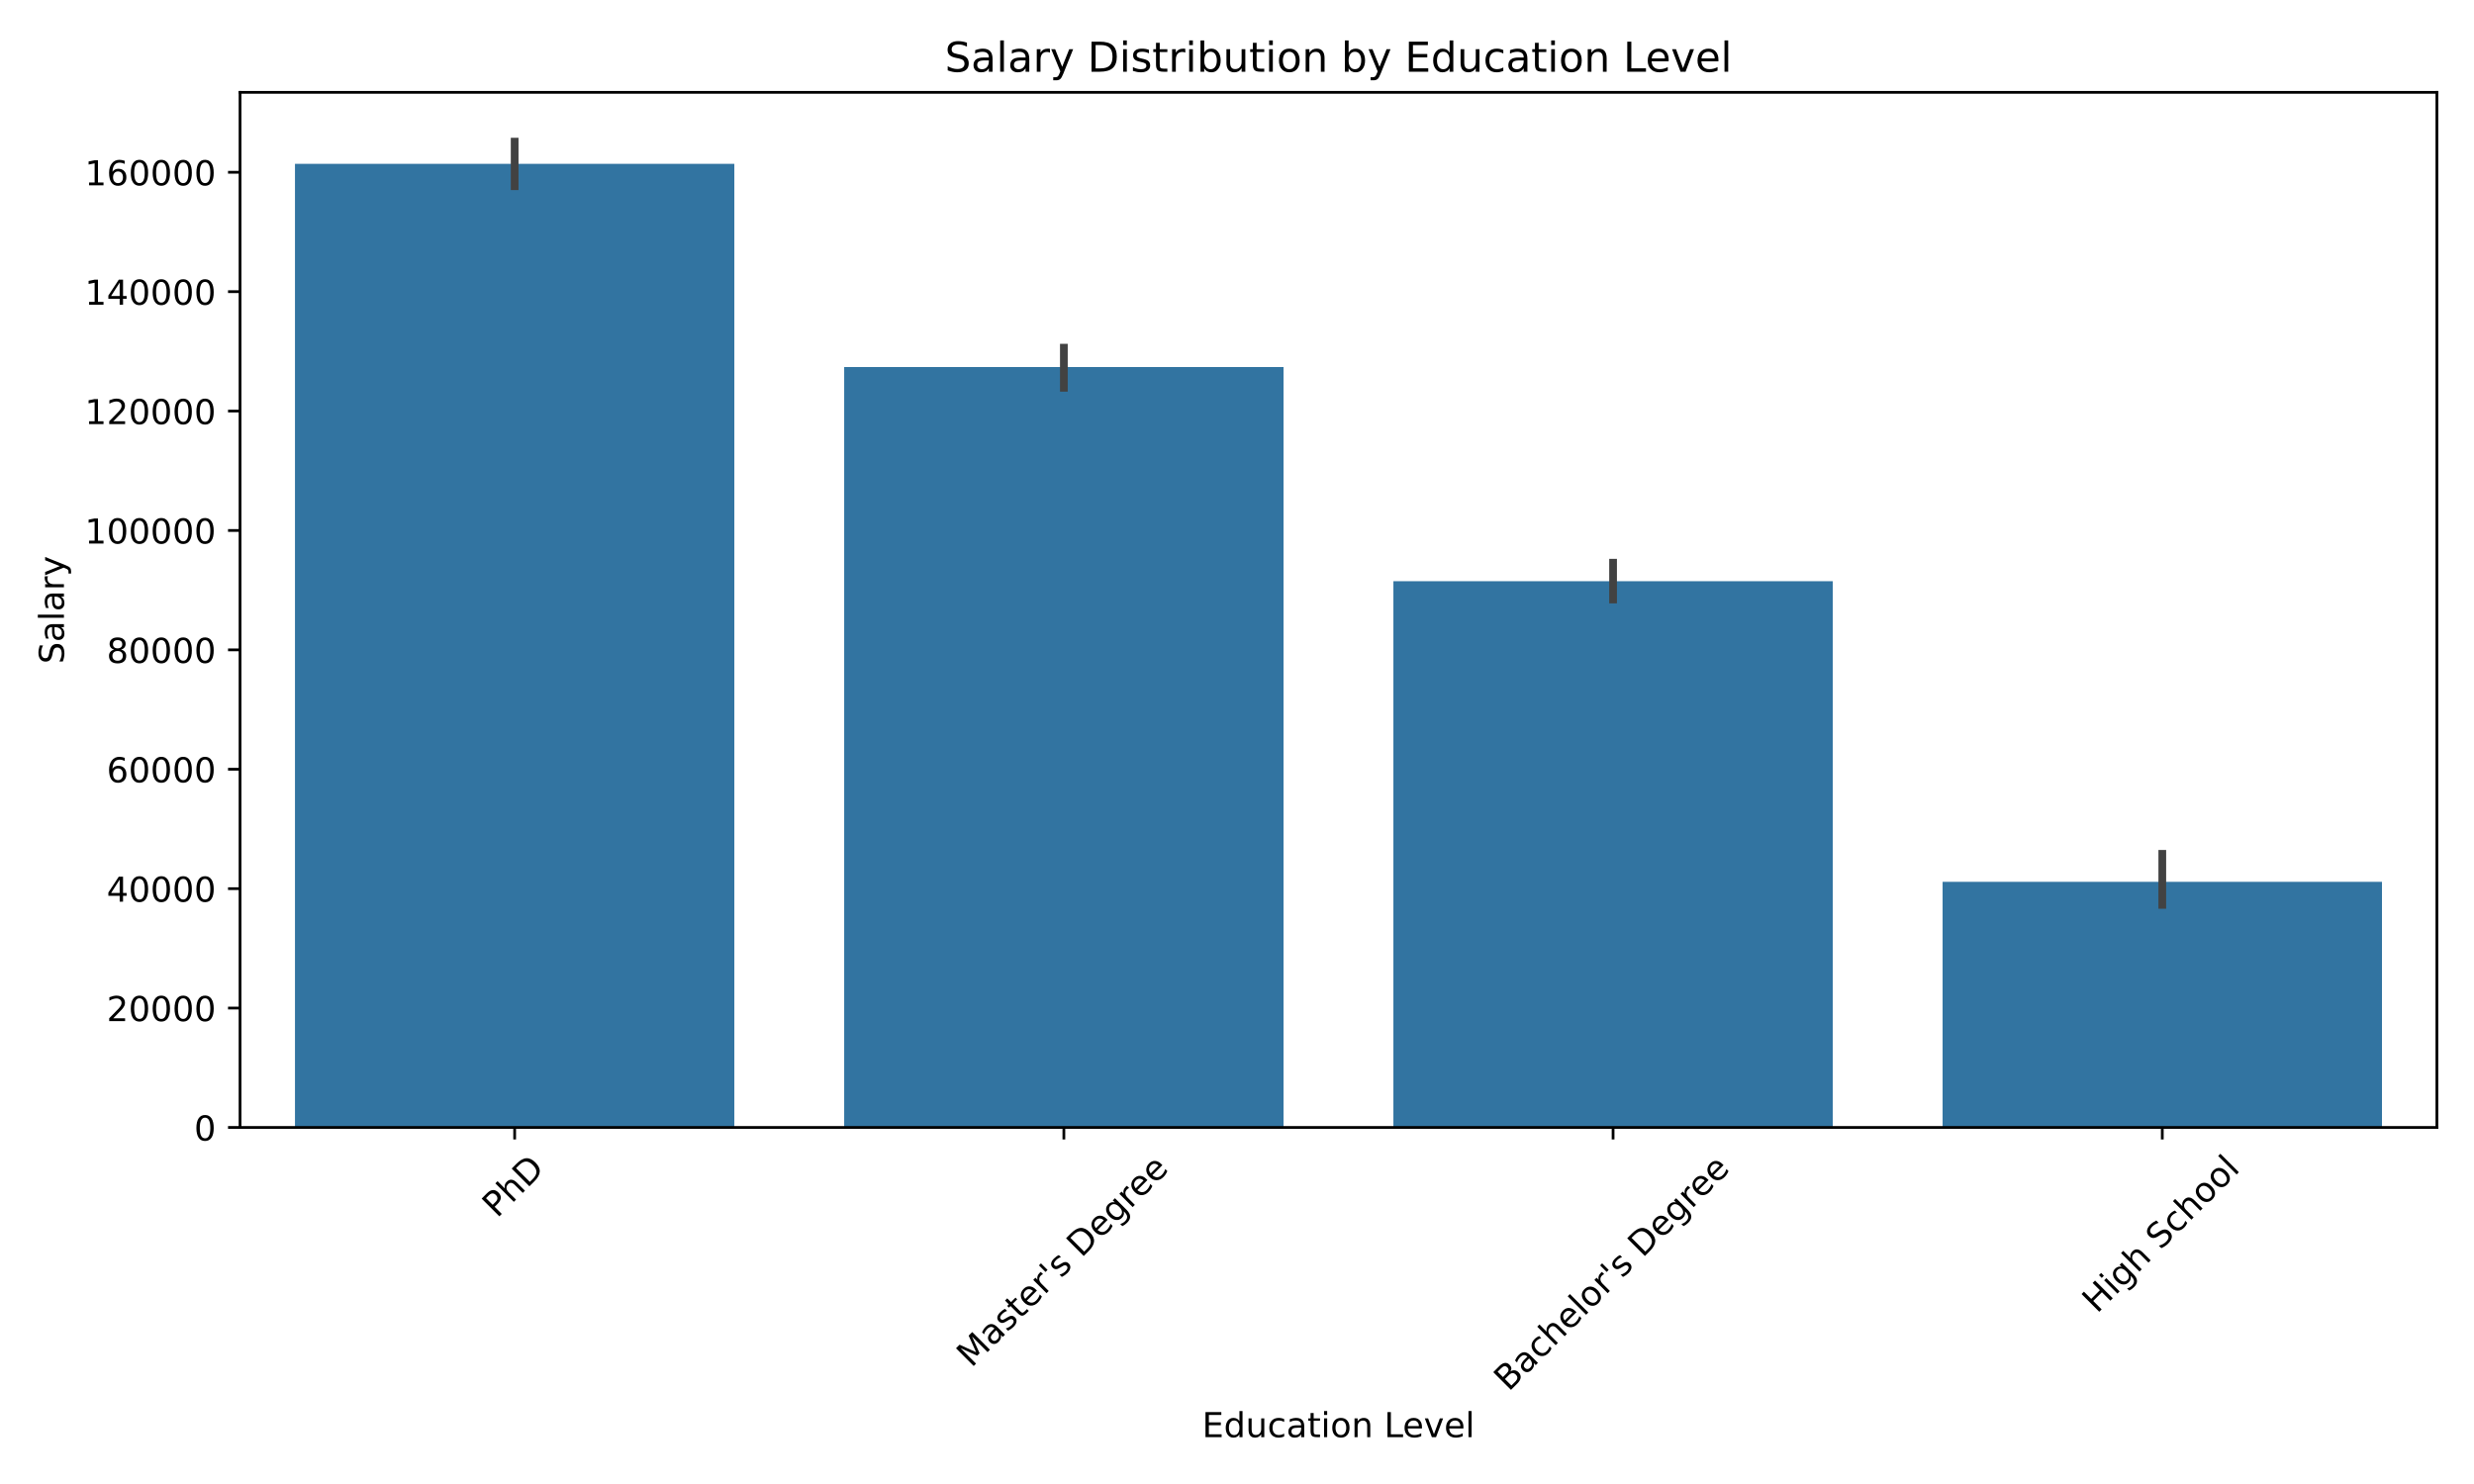
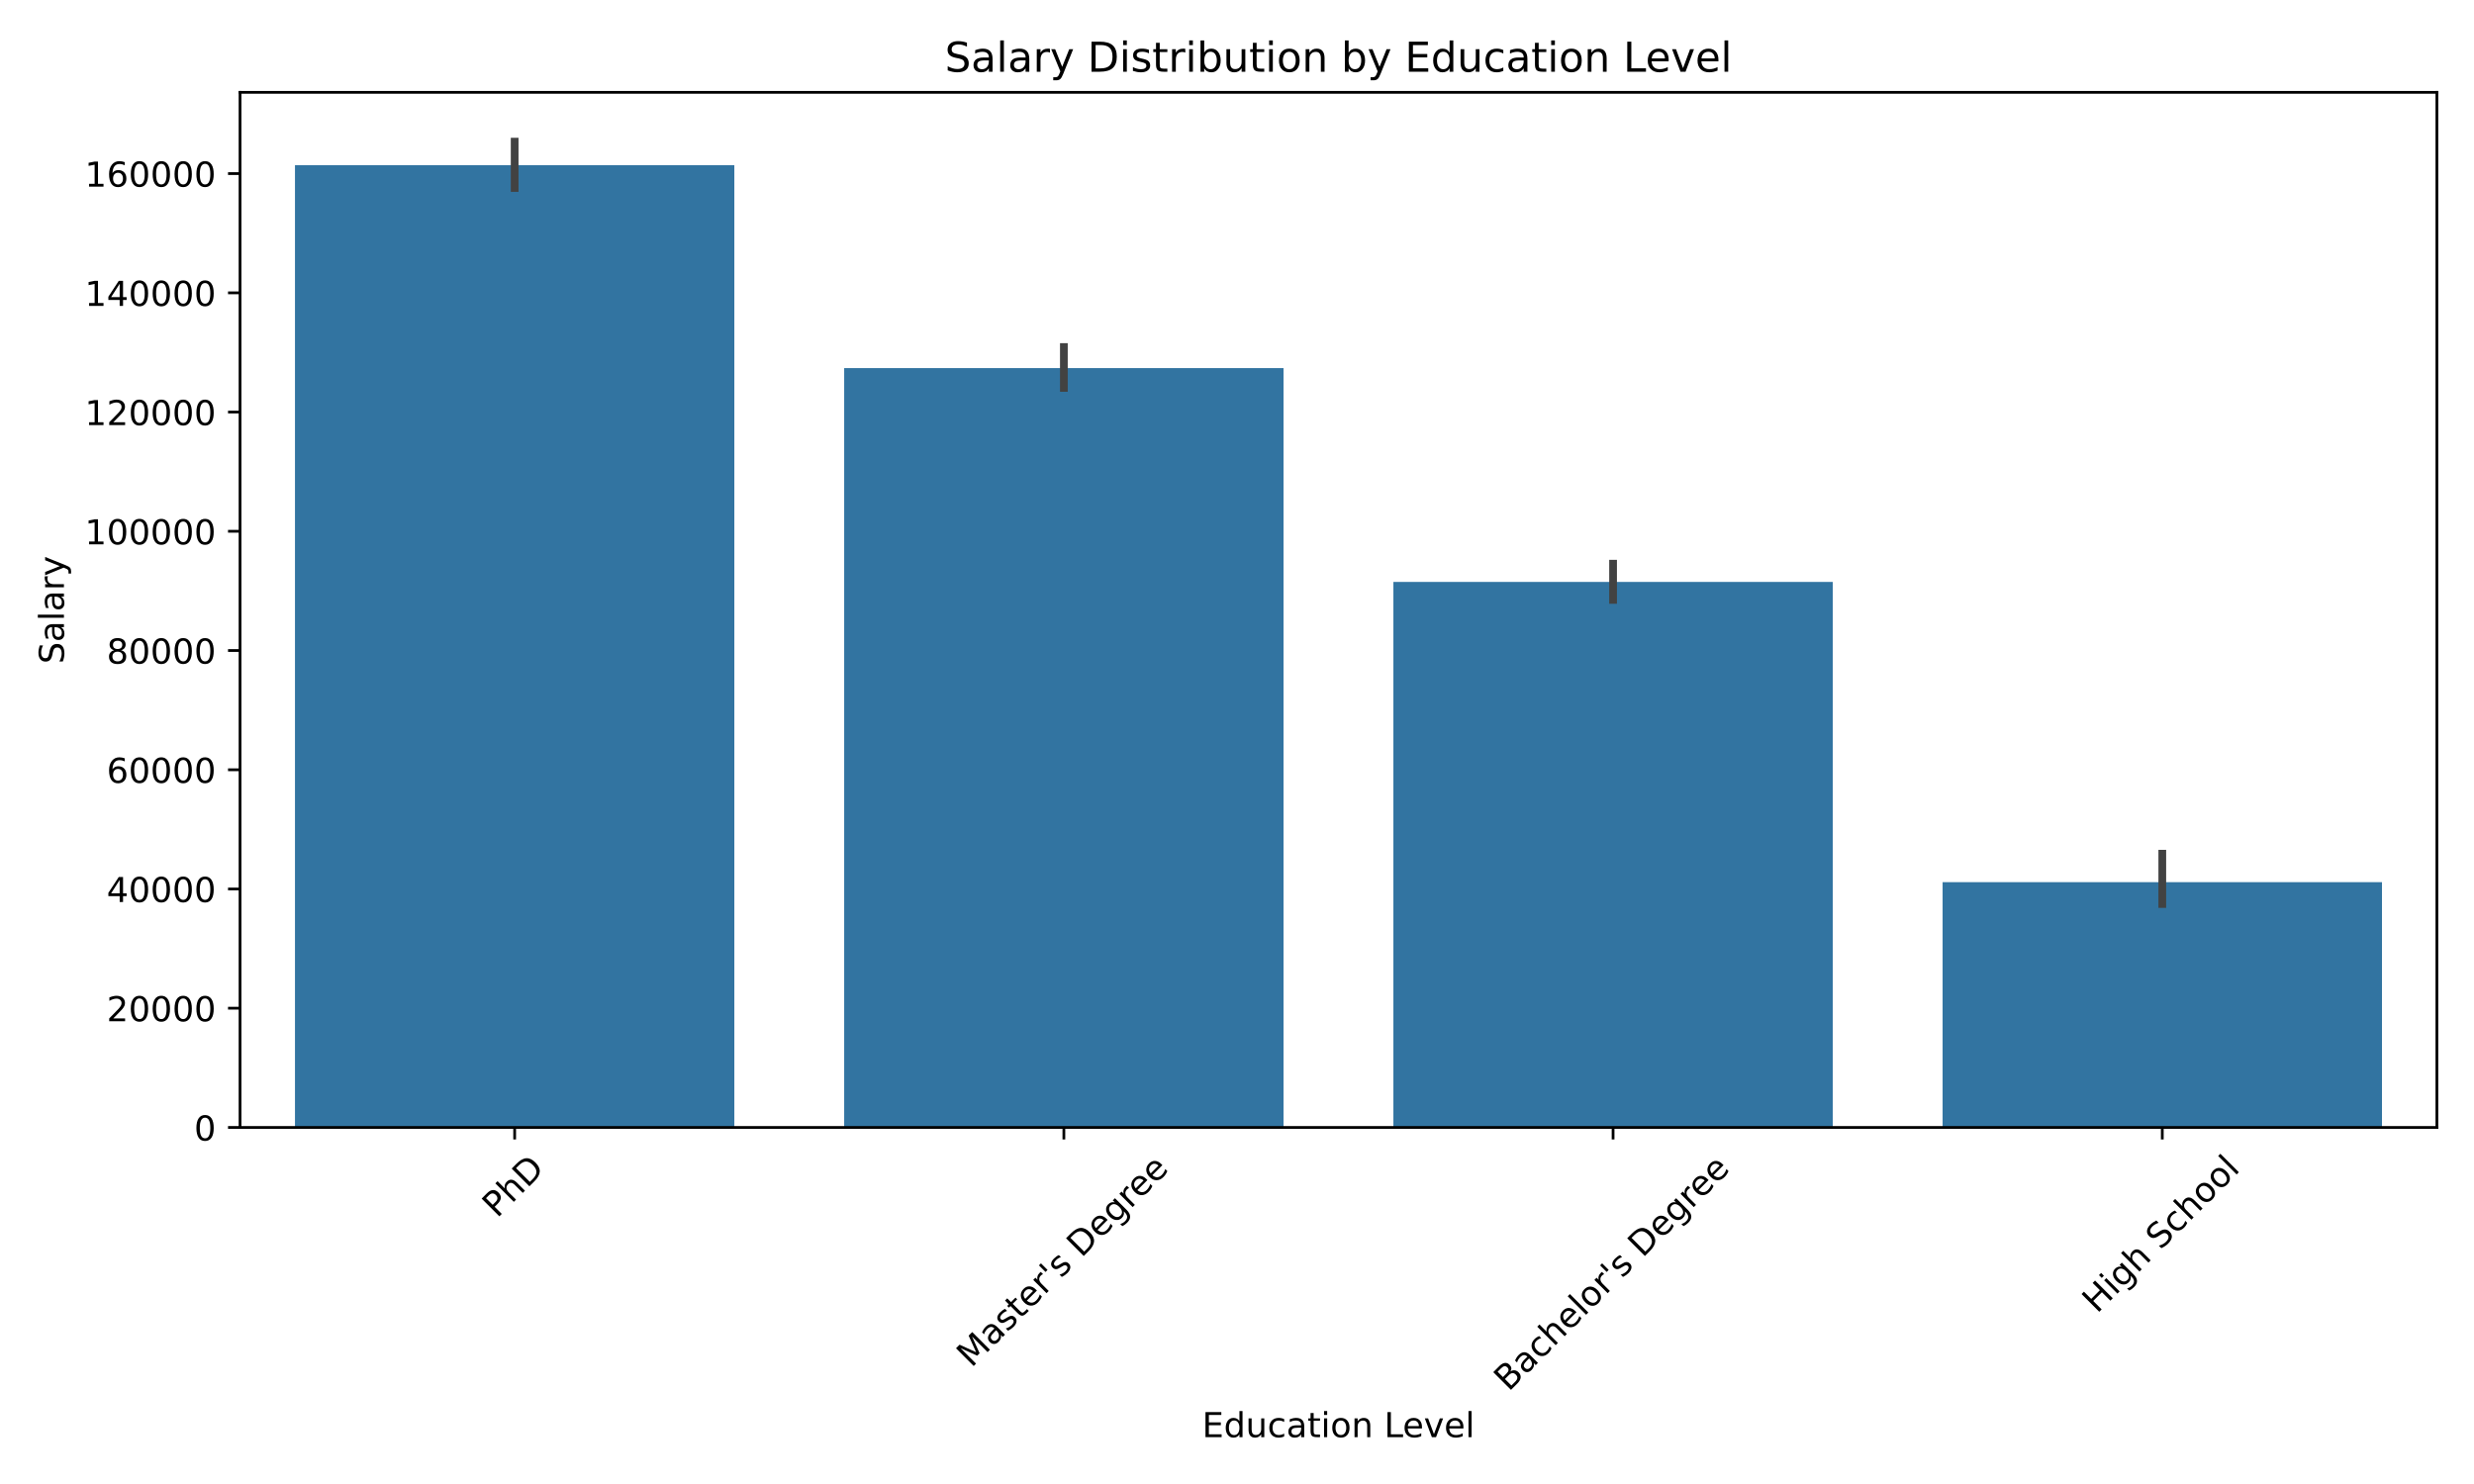
<svg xmlns="http://www.w3.org/2000/svg" xmlns:xlink="http://www.w3.org/1999/xlink" width="720pt" height="432pt" viewBox="0 0 720 432" version="1.1">
  <defs>
    <style type="text/css">*{stroke-linejoin: round; stroke-linecap: butt}</style>
  </defs>
  <g id="figure_1">
    <g id="patch_1">
      <path d="M 0 432  L 720 432  L 720 0  L 0 0  z " style="fill: #ffffff" />
    </g>
    <g id="axes_1">
      <g id="patch_2">
        <path d="M 69.86 328.207  L 709.2 328.207  L 709.2 26.88  L 69.86 26.88  z " style="fill: #ffffff" />
      </g>
      <g id="patch_3">
-         <path d="M 85.844 328.207  L 213.712 328.207  L 213.712 47.689  L 85.844 47.689  z " clip-path="url(#pa1e252555f)" style="fill: #3274a1" />
+         <path d="M 85.844 328.207  L 213.712 328.207  L 213.712 48.079  L 85.844 48.079  z " clip-path="url(#p0d9d316253)" style="fill: #3274a1" />
      </g>
      <g id="patch_4">
-         <path d="M 245.679 328.207  L 373.546 328.207  L 373.546 106.849  L 245.679 106.849  z " clip-path="url(#pa1e252555f)" style="fill: #3274a1" />
+         <path d="M 245.679 328.207  L 373.546 328.207  L 373.546 107.156  L 245.679 107.156  z " clip-path="url(#p0d9d316253)" style="fill: #3274a1" />
      </g>
      <g id="patch_5">
-         <path d="M 405.514 328.207  L 533.381 328.207  L 533.381 169.189  L 405.514 169.189  z " clip-path="url(#pa1e252555f)" style="fill: #3274a1" />
+         <path d="M 405.514 328.207  L 533.381 328.207  L 533.381 169.41  L 405.514 169.41  z " clip-path="url(#p0d9d316253)" style="fill: #3274a1" />
      </g>
      <g id="patch_6">
-         <path d="M 565.348 328.207  L 693.216 328.207  L 693.216 256.71  L 565.348 256.71  z " clip-path="url(#pa1e252555f)" style="fill: #3274a1" />
+         <path d="M 565.348 328.207  L 693.216 328.207  L 693.216 256.809  L 565.348 256.809  z " clip-path="url(#p0d9d316253)" style="fill: #3274a1" />
      </g>
      <g id="matplotlib.axis_1">
        <g id="xtick_1">
          <g id="line2d_1">
            <defs>
-               <path id="m6b0586b495" d="M 0 0  L 0 3.5  " style="stroke: #000000; stroke-width: 0.8" />
+               <path id="m62aa6f1751" d="M 0 0  L 0 3.5  " style="stroke: #000000; stroke-width: 0.8" />
            </defs>
            <g>
-               <use xlink:href="#m6b0586b495" x="149.778" y="328.207" style="stroke: #000000; stroke-width: 0.8" />
+               <use xlink:href="#m62aa6f1751" x="149.778" y="328.207" style="stroke: #000000; stroke-width: 0.8" />
            </g>
          </g>
          <g id="text_1">
            <g transform="translate(144.6339 354.7698) rotate(-45) scale(0.1 -0.1)">
              <defs>
                <path id="DejaVuSans-50" d="M 1259 4147  L 1259 2394  L 2053 2394  Q 2494 2394 2734 2622  Q 2975 2850 2975 3272  Q 2975 3691 2734 3919  Q 2494 4147 2053 4147  L 1259 4147  z M 628 4666  L 2053 4666  Q 2838 4666 3239 4311  Q 3641 3956 3641 3272  Q 3641 2581 3239 2228  Q 2838 1875 2053 1875  L 1259 1875  L 1259 0  L 628 0  L 628 4666  z " transform="scale(0.015625)" />
                <path id="DejaVuSans-68" d="M 3513 2113  L 3513 0  L 2938 0  L 2938 2094  Q 2938 2591 2744 2837  Q 2550 3084 2163 3084  Q 1697 3084 1428 2787  Q 1159 2491 1159 1978  L 1159 0  L 581 0  L 581 4863  L 1159 4863  L 1159 2956  Q 1366 3272 1645 3428  Q 1925 3584 2291 3584  Q 2894 3584 3203 3211  Q 3513 2838 3513 2113  z " transform="scale(0.015625)" />
                <path id="DejaVuSans-44" d="M 1259 4147  L 1259 519  L 2022 519  Q 2988 519 3436 956  Q 3884 1394 3884 2338  Q 3884 3275 3436 3711  Q 2988 4147 2022 4147  L 1259 4147  z M 628 4666  L 1925 4666  Q 3281 4666 3915 4102  Q 4550 3538 4550 2338  Q 4550 1131 3912 565  Q 3275 0 1925 0  L 628 0  L 628 4666  z " transform="scale(0.015625)" />
              </defs>
              <use xlink:href="#DejaVuSans-50" />
              <use xlink:href="#DejaVuSans-68" x="60.303" />
              <use xlink:href="#DejaVuSans-44" x="123.682" />
            </g>
          </g>
        </g>
        <g id="xtick_2">
          <g id="line2d_2">
            <g>
-               <use xlink:href="#m6b0586b495" x="309.613" y="328.207" style="stroke: #000000; stroke-width: 0.8" />
+               <use xlink:href="#m62aa6f1751" x="309.613" y="328.207" style="stroke: #000000; stroke-width: 0.8" />
            </g>
          </g>
          <g id="text_2">
            <g transform="translate(282.6855 398.3364) rotate(-45) scale(0.1 -0.1)">
              <defs>
                <path id="DejaVuSans-4d" d="M 628 4666  L 1569 4666  L 2759 1491  L 3956 4666  L 4897 4666  L 4897 0  L 4281 0  L 4281 4097  L 3078 897  L 2444 897  L 1241 4097  L 1241 0  L 628 0  L 628 4666  z " transform="scale(0.015625)" />
                <path id="DejaVuSans-61" d="M 2194 1759  Q 1497 1759 1228 1600  Q 959 1441 959 1056  Q 959 750 1161 570  Q 1363 391 1709 391  Q 2188 391 2477 730  Q 2766 1069 2766 1631  L 2766 1759  L 2194 1759  z M 3341 1997  L 3341 0  L 2766 0  L 2766 531  Q 2569 213 2275 61  Q 1981 -91 1556 -91  Q 1019 -91 701 211  Q 384 513 384 1019  Q 384 1609 779 1909  Q 1175 2209 1959 2209  L 2766 2209  L 2766 2266  Q 2766 2663 2505 2880  Q 2244 3097 1772 3097  Q 1472 3097 1187 3025  Q 903 2953 641 2809  L 641 3341  Q 956 3463 1253 3523  Q 1550 3584 1831 3584  Q 2591 3584 2966 3190  Q 3341 2797 3341 1997  z " transform="scale(0.015625)" />
                <path id="DejaVuSans-73" d="M 2834 3397  L 2834 2853  Q 2591 2978 2328 3040  Q 2066 3103 1784 3103  Q 1356 3103 1142 2972  Q 928 2841 928 2578  Q 928 2378 1081 2264  Q 1234 2150 1697 2047  L 1894 2003  Q 2506 1872 2764 1633  Q 3022 1394 3022 966  Q 3022 478 2636 193  Q 2250 -91 1575 -91  Q 1294 -91 989 -36  Q 684 19 347 128  L 347 722  Q 666 556 975 473  Q 1284 391 1588 391  Q 1994 391 2212 530  Q 2431 669 2431 922  Q 2431 1156 2273 1281  Q 2116 1406 1581 1522  L 1381 1569  Q 847 1681 609 1914  Q 372 2147 372 2553  Q 372 3047 722 3315  Q 1072 3584 1716 3584  Q 2034 3584 2315 3537  Q 2597 3491 2834 3397  z " transform="scale(0.015625)" />
                <path id="DejaVuSans-74" d="M 1172 4494  L 1172 3500  L 2356 3500  L 2356 3053  L 1172 3053  L 1172 1153  Q 1172 725 1289 603  Q 1406 481 1766 481  L 2356 481  L 2356 0  L 1766 0  Q 1100 0 847 248  Q 594 497 594 1153  L 594 3053  L 172 3053  L 172 3500  L 594 3500  L 594 4494  L 1172 4494  z " transform="scale(0.015625)" />
                <path id="DejaVuSans-65" d="M 3597 1894  L 3597 1613  L 953 1613  Q 991 1019 1311 708  Q 1631 397 2203 397  Q 2534 397 2845 478  Q 3156 559 3463 722  L 3463 178  Q 3153 47 2828 -22  Q 2503 -91 2169 -91  Q 1331 -91 842 396  Q 353 884 353 1716  Q 353 2575 817 3079  Q 1281 3584 2069 3584  Q 2775 3584 3186 3129  Q 3597 2675 3597 1894  z M 3022 2063  Q 3016 2534 2758 2815  Q 2500 3097 2075 3097  Q 1594 3097 1305 2825  Q 1016 2553 972 2059  L 3022 2063  z " transform="scale(0.015625)" />
                <path id="DejaVuSans-72" d="M 2631 2963  Q 2534 3019 2420 3045  Q 2306 3072 2169 3072  Q 1681 3072 1420 2755  Q 1159 2438 1159 1844  L 1159 0  L 581 0  L 581 3500  L 1159 3500  L 1159 2956  Q 1341 3275 1631 3429  Q 1922 3584 2338 3584  Q 2397 3584 2469 3576  Q 2541 3569 2628 3553  L 2631 2963  z " transform="scale(0.015625)" />
                <path id="DejaVuSans-27" d="M 1147 4666  L 1147 2931  L 616 2931  L 616 4666  L 1147 4666  z " transform="scale(0.015625)" />
                <path id="DejaVuSans-20" transform="scale(0.015625)" />
                <path id="DejaVuSans-67" d="M 2906 1791  Q 2906 2416 2648 2759  Q 2391 3103 1925 3103  Q 1463 3103 1205 2759  Q 947 2416 947 1791  Q 947 1169 1205 825  Q 1463 481 1925 481  Q 2391 481 2648 825  Q 2906 1169 2906 1791  z M 3481 434  Q 3481 -459 3084 -895  Q 2688 -1331 1869 -1331  Q 1566 -1331 1297 -1286  Q 1028 -1241 775 -1147  L 775 -588  Q 1028 -725 1275 -790  Q 1522 -856 1778 -856  Q 2344 -856 2625 -561  Q 2906 -266 2906 331  L 2906 616  Q 2728 306 2450 153  Q 2172 0 1784 0  Q 1141 0 747 490  Q 353 981 353 1791  Q 353 2603 747 3093  Q 1141 3584 1784 3584  Q 2172 3584 2450 3431  Q 2728 3278 2906 2969  L 2906 3500  L 3481 3500  L 3481 434  z " transform="scale(0.015625)" />
              </defs>
              <use xlink:href="#DejaVuSans-4d" />
              <use xlink:href="#DejaVuSans-61" x="86.279" />
              <use xlink:href="#DejaVuSans-73" x="147.559" />
              <use xlink:href="#DejaVuSans-74" x="199.658" />
              <use xlink:href="#DejaVuSans-65" x="238.867" />
              <use xlink:href="#DejaVuSans-72" x="300.391" />
              <use xlink:href="#DejaVuSans-27" x="341.504" />
              <use xlink:href="#DejaVuSans-73" x="368.994" />
              <use xlink:href="#DejaVuSans-20" x="421.094" />
              <use xlink:href="#DejaVuSans-44" x="452.881" />
              <use xlink:href="#DejaVuSans-65" x="529.883" />
              <use xlink:href="#DejaVuSans-67" x="591.406" />
              <use xlink:href="#DejaVuSans-72" x="654.883" />
              <use xlink:href="#DejaVuSans-65" x="693.746" />
              <use xlink:href="#DejaVuSans-65" x="755.27" />
            </g>
          </g>
        </g>
        <g id="xtick_3">
          <g id="line2d_3">
            <g>
-               <use xlink:href="#m6b0586b495" x="469.447" y="328.207" style="stroke: #000000; stroke-width: 0.8" />
+               <use xlink:href="#m62aa6f1751" x="469.447" y="328.207" style="stroke: #000000; stroke-width: 0.8" />
            </g>
          </g>
          <g id="text_3">
            <g transform="translate(439.043 405.2915) rotate(-45) scale(0.1 -0.1)">
              <defs>
                <path id="DejaVuSans-42" d="M 1259 2228  L 1259 519  L 2272 519  Q 2781 519 3026 730  Q 3272 941 3272 1375  Q 3272 1813 3026 2020  Q 2781 2228 2272 2228  L 1259 2228  z M 1259 4147  L 1259 2741  L 2194 2741  Q 2656 2741 2882 2914  Q 3109 3088 3109 3444  Q 3109 3797 2882 3972  Q 2656 4147 2194 4147  L 1259 4147  z M 628 4666  L 2241 4666  Q 2963 4666 3353 4366  Q 3744 4066 3744 3513  Q 3744 3084 3544 2831  Q 3344 2578 2956 2516  Q 3422 2416 3680 2098  Q 3938 1781 3938 1306  Q 3938 681 3513 340  Q 3088 0 2303 0  L 628 0  L 628 4666  z " transform="scale(0.015625)" />
                <path id="DejaVuSans-63" d="M 3122 3366  L 3122 2828  Q 2878 2963 2633 3030  Q 2388 3097 2138 3097  Q 1578 3097 1268 2742  Q 959 2388 959 1747  Q 959 1106 1268 751  Q 1578 397 2138 397  Q 2388 397 2633 464  Q 2878 531 3122 666  L 3122 134  Q 2881 22 2623 -34  Q 2366 -91 2075 -91  Q 1284 -91 818 406  Q 353 903 353 1747  Q 353 2603 823 3093  Q 1294 3584 2113 3584  Q 2378 3584 2631 3529  Q 2884 3475 3122 3366  z " transform="scale(0.015625)" />
                <path id="DejaVuSans-6c" d="M 603 4863  L 1178 4863  L 1178 0  L 603 0  L 603 4863  z " transform="scale(0.015625)" />
                <path id="DejaVuSans-6f" d="M 1959 3097  Q 1497 3097 1228 2736  Q 959 2375 959 1747  Q 959 1119 1226 758  Q 1494 397 1959 397  Q 2419 397 2687 759  Q 2956 1122 2956 1747  Q 2956 2369 2687 2733  Q 2419 3097 1959 3097  z M 1959 3584  Q 2709 3584 3137 3096  Q 3566 2609 3566 1747  Q 3566 888 3137 398  Q 2709 -91 1959 -91  Q 1206 -91 779 398  Q 353 888 353 1747  Q 353 2609 779 3096  Q 1206 3584 1959 3584  z " transform="scale(0.015625)" />
              </defs>
              <use xlink:href="#DejaVuSans-42" />
              <use xlink:href="#DejaVuSans-61" x="68.604" />
              <use xlink:href="#DejaVuSans-63" x="129.883" />
              <use xlink:href="#DejaVuSans-68" x="184.863" />
              <use xlink:href="#DejaVuSans-65" x="248.242" />
              <use xlink:href="#DejaVuSans-6c" x="309.766" />
              <use xlink:href="#DejaVuSans-6f" x="337.549" />
              <use xlink:href="#DejaVuSans-72" x="398.73" />
              <use xlink:href="#DejaVuSans-27" x="439.844" />
              <use xlink:href="#DejaVuSans-73" x="467.334" />
              <use xlink:href="#DejaVuSans-20" x="519.434" />
              <use xlink:href="#DejaVuSans-44" x="551.221" />
              <use xlink:href="#DejaVuSans-65" x="628.223" />
              <use xlink:href="#DejaVuSans-67" x="689.746" />
              <use xlink:href="#DejaVuSans-72" x="753.223" />
              <use xlink:href="#DejaVuSans-65" x="792.086" />
              <use xlink:href="#DejaVuSans-65" x="853.609" />
            </g>
          </g>
        </g>
        <g id="xtick_4">
          <g id="line2d_4">
            <g>
-               <use xlink:href="#m6b0586b495" x="629.283" y="328.207" style="stroke: #000000; stroke-width: 0.8" />
+               <use xlink:href="#m62aa6f1751" x="629.283" y="328.207" style="stroke: #000000; stroke-width: 0.8" />
            </g>
          </g>
          <g id="text_4">
            <g transform="translate(610.2459 382.5558) rotate(-45) scale(0.1 -0.1)">
              <defs>
                <path id="DejaVuSans-48" d="M 628 4666  L 1259 4666  L 1259 2753  L 3553 2753  L 3553 4666  L 4184 4666  L 4184 0  L 3553 0  L 3553 2222  L 1259 2222  L 1259 0  L 628 0  L 628 4666  z " transform="scale(0.015625)" />
                <path id="DejaVuSans-69" d="M 603 3500  L 1178 3500  L 1178 0  L 603 0  L 603 3500  z M 603 4863  L 1178 4863  L 1178 4134  L 603 4134  L 603 4863  z " transform="scale(0.015625)" />
                <path id="DejaVuSans-53" d="M 3425 4513  L 3425 3897  Q 3066 4069 2747 4153  Q 2428 4238 2131 4238  Q 1616 4238 1336 4038  Q 1056 3838 1056 3469  Q 1056 3159 1242 3001  Q 1428 2844 1947 2747  L 2328 2669  Q 3034 2534 3370 2195  Q 3706 1856 3706 1288  Q 3706 609 3251 259  Q 2797 -91 1919 -91  Q 1588 -91 1214 -16  Q 841 59 441 206  L 441 856  Q 825 641 1194 531  Q 1563 422 1919 422  Q 2459 422 2753 634  Q 3047 847 3047 1241  Q 3047 1584 2836 1778  Q 2625 1972 2144 2069  L 1759 2144  Q 1053 2284 737 2584  Q 422 2884 422 3419  Q 422 4038 858 4394  Q 1294 4750 2059 4750  Q 2388 4750 2728 4690  Q 3069 4631 3425 4513  z " transform="scale(0.015625)" />
              </defs>
              <use xlink:href="#DejaVuSans-48" />
              <use xlink:href="#DejaVuSans-69" x="75.195" />
              <use xlink:href="#DejaVuSans-67" x="102.979" />
              <use xlink:href="#DejaVuSans-68" x="166.455" />
              <use xlink:href="#DejaVuSans-20" x="229.834" />
              <use xlink:href="#DejaVuSans-53" x="261.621" />
              <use xlink:href="#DejaVuSans-63" x="325.098" />
              <use xlink:href="#DejaVuSans-68" x="380.078" />
              <use xlink:href="#DejaVuSans-6f" x="443.457" />
              <use xlink:href="#DejaVuSans-6f" x="504.639" />
              <use xlink:href="#DejaVuSans-6c" x="565.82" />
            </g>
          </g>
        </g>
        <g id="text_5">
          <g transform="translate(349.848 418.3605) scale(0.1 -0.1)">
            <defs>
              <path id="DejaVuSans-45" d="M 628 4666  L 3578 4666  L 3578 4134  L 1259 4134  L 1259 2753  L 3481 2753  L 3481 2222  L 1259 2222  L 1259 531  L 3634 531  L 3634 0  L 628 0  L 628 4666  z " transform="scale(0.015625)" />
              <path id="DejaVuSans-64" d="M 2906 2969  L 2906 4863  L 3481 4863  L 3481 0  L 2906 0  L 2906 525  Q 2725 213 2448 61  Q 2172 -91 1784 -91  Q 1150 -91 751 415  Q 353 922 353 1747  Q 353 2572 751 3078  Q 1150 3584 1784 3584  Q 2172 3584 2448 3432  Q 2725 3281 2906 2969  z M 947 1747  Q 947 1113 1208 752  Q 1469 391 1925 391  Q 2381 391 2643 752  Q 2906 1113 2906 1747  Q 2906 2381 2643 2742  Q 2381 3103 1925 3103  Q 1469 3103 1208 2742  Q 947 2381 947 1747  z " transform="scale(0.015625)" />
              <path id="DejaVuSans-75" d="M 544 1381  L 544 3500  L 1119 3500  L 1119 1403  Q 1119 906 1312 657  Q 1506 409 1894 409  Q 2359 409 2629 706  Q 2900 1003 2900 1516  L 2900 3500  L 3475 3500  L 3475 0  L 2900 0  L 2900 538  Q 2691 219 2414 64  Q 2138 -91 1772 -91  Q 1169 -91 856 284  Q 544 659 544 1381  z M 1991 3584  L 1991 3584  z " transform="scale(0.015625)" />
              <path id="DejaVuSans-6e" d="M 3513 2113  L 3513 0  L 2938 0  L 2938 2094  Q 2938 2591 2744 2837  Q 2550 3084 2163 3084  Q 1697 3084 1428 2787  Q 1159 2491 1159 1978  L 1159 0  L 581 0  L 581 3500  L 1159 3500  L 1159 2956  Q 1366 3272 1645 3428  Q 1925 3584 2291 3584  Q 2894 3584 3203 3211  Q 3513 2838 3513 2113  z " transform="scale(0.015625)" />
              <path id="DejaVuSans-4c" d="M 628 4666  L 1259 4666  L 1259 531  L 3531 531  L 3531 0  L 628 0  L 628 4666  z " transform="scale(0.015625)" />
              <path id="DejaVuSans-76" d="M 191 3500  L 800 3500  L 1894 563  L 2988 3500  L 3597 3500  L 2284 0  L 1503 0  L 191 3500  z " transform="scale(0.015625)" />
            </defs>
            <use xlink:href="#DejaVuSans-45" />
            <use xlink:href="#DejaVuSans-64" x="63.184" />
            <use xlink:href="#DejaVuSans-75" x="126.66" />
            <use xlink:href="#DejaVuSans-63" x="190.039" />
            <use xlink:href="#DejaVuSans-61" x="245.02" />
            <use xlink:href="#DejaVuSans-74" x="306.299" />
            <use xlink:href="#DejaVuSans-69" x="345.508" />
            <use xlink:href="#DejaVuSans-6f" x="373.291" />
            <use xlink:href="#DejaVuSans-6e" x="434.473" />
            <use xlink:href="#DejaVuSans-20" x="497.852" />
            <use xlink:href="#DejaVuSans-4c" x="529.639" />
            <use xlink:href="#DejaVuSans-65" x="583.602" />
            <use xlink:href="#DejaVuSans-76" x="645.125" />
            <use xlink:href="#DejaVuSans-65" x="704.305" />
            <use xlink:href="#DejaVuSans-6c" x="765.828" />
          </g>
        </g>
      </g>
      <g id="matplotlib.axis_2">
        <g id="ytick_1">
          <g id="line2d_5">
            <defs>
-               <path id="m97578ecfbe" d="M 0 0  L -3.5 0  " style="stroke: #000000; stroke-width: 0.8" />
+               <path id="m70c5b6192e" d="M 0 0  L -3.5 0  " style="stroke: #000000; stroke-width: 0.8" />
            </defs>
            <g>
-               <use xlink:href="#m97578ecfbe" x="69.86" y="328.207" style="stroke: #000000; stroke-width: 0.8" />
+               <use xlink:href="#m70c5b6192e" x="69.86" y="328.207" style="stroke: #000000; stroke-width: 0.8" />
            </g>
          </g>
          <g id="text_6">
            <g transform="translate(56.4975 332.0065) scale(0.1 -0.1)">
              <defs>
                <path id="DejaVuSans-30" d="M 2034 4250  Q 1547 4250 1301 3770  Q 1056 3291 1056 2328  Q 1056 1369 1301 889  Q 1547 409 2034 409  Q 2525 409 2770 889  Q 3016 1369 3016 2328  Q 3016 3291 2770 3770  Q 2525 4250 2034 4250  z M 2034 4750  Q 2819 4750 3233 4129  Q 3647 3509 3647 2328  Q 3647 1150 3233 529  Q 2819 -91 2034 -91  Q 1250 -91 836 529  Q 422 1150 422 2328  Q 422 3509 836 4129  Q 1250 4750 2034 4750  z " transform="scale(0.015625)" />
              </defs>
              <use xlink:href="#DejaVuSans-30" />
            </g>
          </g>
        </g>
        <g id="ytick_2">
          <g id="line2d_6">
            <g>
-               <use xlink:href="#m97578ecfbe" x="69.86" y="293.45" style="stroke: #000000; stroke-width: 0.8" />
+               <use xlink:href="#m70c5b6192e" x="69.86" y="293.498" style="stroke: #000000; stroke-width: 0.8" />
            </g>
          </g>
          <g id="text_7">
-             <g transform="translate(31.0475 297.2489) scale(0.1 -0.1)">
+             <g transform="translate(31.0475 297.2972) scale(0.1 -0.1)">
              <defs>
                <path id="DejaVuSans-32" d="M 1228 531  L 3431 531  L 3431 0  L 469 0  L 469 531  Q 828 903 1448 1529  Q 2069 2156 2228 2338  Q 2531 2678 2651 2914  Q 2772 3150 2772 3378  Q 2772 3750 2511 3984  Q 2250 4219 1831 4219  Q 1534 4219 1204 4116  Q 875 4013 500 3803  L 500 4441  Q 881 4594 1212 4672  Q 1544 4750 1819 4750  Q 2544 4750 2975 4387  Q 3406 4025 3406 3419  Q 3406 3131 3298 2873  Q 3191 2616 2906 2266  Q 2828 2175 2409 1742  Q 1991 1309 1228 531  z " transform="scale(0.015625)" />
              </defs>
              <use xlink:href="#DejaVuSans-32" />
              <use xlink:href="#DejaVuSans-30" x="63.623" />
              <use xlink:href="#DejaVuSans-30" x="127.246" />
              <use xlink:href="#DejaVuSans-30" x="190.869" />
              <use xlink:href="#DejaVuSans-30" x="254.492" />
            </g>
          </g>
        </g>
        <g id="ytick_3">
          <g id="line2d_7">
            <g>
-               <use xlink:href="#m97578ecfbe" x="69.86" y="258.692" style="stroke: #000000; stroke-width: 0.8" />
+               <use xlink:href="#m70c5b6192e" x="69.86" y="258.789" style="stroke: #000000; stroke-width: 0.8" />
            </g>
          </g>
          <g id="text_8">
-             <g transform="translate(31.0475 262.4914) scale(0.1 -0.1)">
+             <g transform="translate(31.0475 262.5879) scale(0.1 -0.1)">
              <defs>
                <path id="DejaVuSans-34" d="M 2419 4116  L 825 1625  L 2419 1625  L 2419 4116  z M 2253 4666  L 3047 4666  L 3047 1625  L 3713 1625  L 3713 1100  L 3047 1100  L 3047 0  L 2419 0  L 2419 1100  L 313 1100  L 313 1709  L 2253 4666  z " transform="scale(0.015625)" />
              </defs>
              <use xlink:href="#DejaVuSans-34" />
              <use xlink:href="#DejaVuSans-30" x="63.623" />
              <use xlink:href="#DejaVuSans-30" x="127.246" />
              <use xlink:href="#DejaVuSans-30" x="190.869" />
              <use xlink:href="#DejaVuSans-30" x="254.492" />
            </g>
          </g>
        </g>
        <g id="ytick_4">
          <g id="line2d_8">
            <g>
-               <use xlink:href="#m97578ecfbe" x="69.86" y="223.935" style="stroke: #000000; stroke-width: 0.8" />
+               <use xlink:href="#m70c5b6192e" x="69.86" y="224.079" style="stroke: #000000; stroke-width: 0.8" />
            </g>
          </g>
          <g id="text_9">
-             <g transform="translate(31.0475 227.7338) scale(0.1 -0.1)">
+             <g transform="translate(31.0475 227.8787) scale(0.1 -0.1)">
              <defs>
                <path id="DejaVuSans-36" d="M 2113 2584  Q 1688 2584 1439 2293  Q 1191 2003 1191 1497  Q 1191 994 1439 701  Q 1688 409 2113 409  Q 2538 409 2786 701  Q 3034 994 3034 1497  Q 3034 2003 2786 2293  Q 2538 2584 2113 2584  z M 3366 4563  L 3366 3988  Q 3128 4100 2886 4159  Q 2644 4219 2406 4219  Q 1781 4219 1451 3797  Q 1122 3375 1075 2522  Q 1259 2794 1537 2939  Q 1816 3084 2150 3084  Q 2853 3084 3261 2657  Q 3669 2231 3669 1497  Q 3669 778 3244 343  Q 2819 -91 2113 -91  Q 1303 -91 875 529  Q 447 1150 447 2328  Q 447 3434 972 4092  Q 1497 4750 2381 4750  Q 2619 4750 2861 4703  Q 3103 4656 3366 4563  z " transform="scale(0.015625)" />
              </defs>
              <use xlink:href="#DejaVuSans-36" />
              <use xlink:href="#DejaVuSans-30" x="63.623" />
              <use xlink:href="#DejaVuSans-30" x="127.246" />
              <use xlink:href="#DejaVuSans-30" x="190.869" />
              <use xlink:href="#DejaVuSans-30" x="254.492" />
            </g>
          </g>
        </g>
        <g id="ytick_5">
          <g id="line2d_9">
            <g>
-               <use xlink:href="#m97578ecfbe" x="69.86" y="189.177" style="stroke: #000000; stroke-width: 0.8" />
+               <use xlink:href="#m70c5b6192e" x="69.86" y="189.37" style="stroke: #000000; stroke-width: 0.8" />
            </g>
          </g>
          <g id="text_10">
-             <g transform="translate(31.0475 192.9763) scale(0.1 -0.1)">
+             <g transform="translate(31.0475 193.1694) scale(0.1 -0.1)">
              <defs>
                <path id="DejaVuSans-38" d="M 2034 2216  Q 1584 2216 1326 1975  Q 1069 1734 1069 1313  Q 1069 891 1326 650  Q 1584 409 2034 409  Q 2484 409 2743 651  Q 3003 894 3003 1313  Q 3003 1734 2745 1975  Q 2488 2216 2034 2216  z M 1403 2484  Q 997 2584 770 2862  Q 544 3141 544 3541  Q 544 4100 942 4425  Q 1341 4750 2034 4750  Q 2731 4750 3128 4425  Q 3525 4100 3525 3541  Q 3525 3141 3298 2862  Q 3072 2584 2669 2484  Q 3125 2378 3379 2068  Q 3634 1759 3634 1313  Q 3634 634 3220 271  Q 2806 -91 2034 -91  Q 1263 -91 848 271  Q 434 634 434 1313  Q 434 1759 690 2068  Q 947 2378 1403 2484  z M 1172 3481  Q 1172 3119 1398 2916  Q 1625 2713 2034 2713  Q 2441 2713 2670 2916  Q 2900 3119 2900 3481  Q 2900 3844 2670 4047  Q 2441 4250 2034 4250  Q 1625 4250 1398 4047  Q 1172 3844 1172 3481  z " transform="scale(0.015625)" />
              </defs>
              <use xlink:href="#DejaVuSans-38" />
              <use xlink:href="#DejaVuSans-30" x="63.623" />
              <use xlink:href="#DejaVuSans-30" x="127.246" />
              <use xlink:href="#DejaVuSans-30" x="190.869" />
              <use xlink:href="#DejaVuSans-30" x="254.492" />
            </g>
          </g>
        </g>
        <g id="ytick_6">
          <g id="line2d_10">
            <g>
-               <use xlink:href="#m97578ecfbe" x="69.86" y="154.42" style="stroke: #000000; stroke-width: 0.8" />
+               <use xlink:href="#m70c5b6192e" x="69.86" y="154.661" style="stroke: #000000; stroke-width: 0.8" />
            </g>
          </g>
          <g id="text_11">
-             <g transform="translate(24.685 158.2188) scale(0.1 -0.1)">
+             <g transform="translate(24.685 158.4602) scale(0.1 -0.1)">
              <defs>
                <path id="DejaVuSans-31" d="M 794 531  L 1825 531  L 1825 4091  L 703 3866  L 703 4441  L 1819 4666  L 2450 4666  L 2450 531  L 3481 531  L 3481 0  L 794 0  L 794 531  z " transform="scale(0.015625)" />
              </defs>
              <use xlink:href="#DejaVuSans-31" />
              <use xlink:href="#DejaVuSans-30" x="63.623" />
              <use xlink:href="#DejaVuSans-30" x="127.246" />
              <use xlink:href="#DejaVuSans-30" x="190.869" />
              <use xlink:href="#DejaVuSans-30" x="254.492" />
              <use xlink:href="#DejaVuSans-30" x="318.115" />
            </g>
          </g>
        </g>
        <g id="ytick_7">
          <g id="line2d_11">
            <g>
-               <use xlink:href="#m97578ecfbe" x="69.86" y="119.662" style="stroke: #000000; stroke-width: 0.8" />
+               <use xlink:href="#m70c5b6192e" x="69.86" y="119.952" style="stroke: #000000; stroke-width: 0.8" />
            </g>
          </g>
          <g id="text_12">
-             <g transform="translate(24.685 123.4612) scale(0.1 -0.1)">
+             <g transform="translate(24.685 123.7509) scale(0.1 -0.1)">
              <use xlink:href="#DejaVuSans-31" />
              <use xlink:href="#DejaVuSans-32" x="63.623" />
              <use xlink:href="#DejaVuSans-30" x="127.246" />
              <use xlink:href="#DejaVuSans-30" x="190.869" />
              <use xlink:href="#DejaVuSans-30" x="254.492" />
              <use xlink:href="#DejaVuSans-30" x="318.115" />
            </g>
          </g>
        </g>
        <g id="ytick_8">
          <g id="line2d_12">
            <g>
-               <use xlink:href="#m97578ecfbe" x="69.86" y="84.904" style="stroke: #000000; stroke-width: 0.8" />
+               <use xlink:href="#m70c5b6192e" x="69.86" y="85.242" style="stroke: #000000; stroke-width: 0.8" />
            </g>
          </g>
          <g id="text_13">
-             <g transform="translate(24.685 88.70368) scale(0.1 -0.1)">
+             <g transform="translate(24.685 89.04167) scale(0.1 -0.1)">
              <use xlink:href="#DejaVuSans-31" />
              <use xlink:href="#DejaVuSans-34" x="63.623" />
              <use xlink:href="#DejaVuSans-30" x="127.246" />
              <use xlink:href="#DejaVuSans-30" x="190.869" />
              <use xlink:href="#DejaVuSans-30" x="254.492" />
              <use xlink:href="#DejaVuSans-30" x="318.115" />
            </g>
          </g>
        </g>
        <g id="ytick_9">
          <g id="line2d_13">
            <g>
-               <use xlink:href="#m97578ecfbe" x="69.86" y="50.147" style="stroke: #000000; stroke-width: 0.8" />
+               <use xlink:href="#m70c5b6192e" x="69.86" y="50.533" style="stroke: #000000; stroke-width: 0.8" />
            </g>
          </g>
          <g id="text_14">
-             <g transform="translate(24.685 53.94615) scale(0.1 -0.1)">
+             <g transform="translate(24.685 54.33242) scale(0.1 -0.1)">
              <use xlink:href="#DejaVuSans-31" />
              <use xlink:href="#DejaVuSans-36" x="63.623" />
              <use xlink:href="#DejaVuSans-30" x="127.246" />
              <use xlink:href="#DejaVuSans-30" x="190.869" />
              <use xlink:href="#DejaVuSans-30" x="254.492" />
              <use xlink:href="#DejaVuSans-30" x="318.115" />
            </g>
          </g>
        </g>
        <g id="text_15">
          <g transform="translate(18.60531 193.2499) rotate(-90) scale(0.1 -0.1)">
            <defs>
              <path id="DejaVuSans-79" d="M 2059 -325  Q 1816 -950 1584 -1140  Q 1353 -1331 966 -1331  L 506 -1331  L 506 -850  L 844 -850  Q 1081 -850 1212 -737  Q 1344 -625 1503 -206  L 1606 56  L 191 3500  L 800 3500  L 1894 763  L 2988 3500  L 3597 3500  L 2059 -325  z " transform="scale(0.015625)" />
            </defs>
            <use xlink:href="#DejaVuSans-53" />
            <use xlink:href="#DejaVuSans-61" x="63.477" />
            <use xlink:href="#DejaVuSans-6c" x="124.756" />
            <use xlink:href="#DejaVuSans-61" x="152.539" />
            <use xlink:href="#DejaVuSans-72" x="213.818" />
            <use xlink:href="#DejaVuSans-79" x="254.932" />
          </g>
        </g>
      </g>
      <g id="line2d_14">
-         <path d="M 149.778 54.215  L 149.778 41.229  " clip-path="url(#pa1e252555f)" style="fill: none; stroke: #424242; stroke-width: 2.25; stroke-linecap: square" />
+         <path d="M 149.778 54.733  L 149.778 41.229  " clip-path="url(#p0d9d316253)" style="fill: none; stroke: #424242; stroke-width: 2.25; stroke-linecap: square" />
      </g>
      <g id="line2d_15">
-         <path d="M 309.613 112.879  L 309.613 101.213  " clip-path="url(#pa1e252555f)" style="fill: none; stroke: #424242; stroke-width: 2.25; stroke-linecap: square" />
+         <path d="M 309.613 112.92  L 309.613 101.024  " clip-path="url(#p0d9d316253)" style="fill: none; stroke: #424242; stroke-width: 2.25; stroke-linecap: square" />
      </g>
      <g id="line2d_16">
-         <path d="M 469.447 174.511  L 469.447 163.803  " clip-path="url(#pa1e252555f)" style="fill: none; stroke: #424242; stroke-width: 2.25; stroke-linecap: square" />
+         <path d="M 469.447 174.633  L 469.447 164.093  " clip-path="url(#p0d9d316253)" style="fill: none; stroke: #424242; stroke-width: 2.25; stroke-linecap: square" />
      </g>
      <g id="line2d_17">
-         <path d="M 629.283 263.417  L 629.283 248.563  " clip-path="url(#pa1e252555f)" style="fill: none; stroke: #424242; stroke-width: 2.25; stroke-linecap: square" />
+         <path d="M 629.283 263.16  L 629.283 248.525  " clip-path="url(#p0d9d316253)" style="fill: none; stroke: #424242; stroke-width: 2.25; stroke-linecap: square" />
      </g>
      <g id="patch_7">
        <path d="M 69.86 328.207  L 69.86 26.88  " style="fill: none; stroke: #000000; stroke-width: 0.8; stroke-linejoin: miter; stroke-linecap: square" />
      </g>
      <g id="patch_8">
        <path d="M 709.2 328.207  L 709.2 26.88  " style="fill: none; stroke: #000000; stroke-width: 0.8; stroke-linejoin: miter; stroke-linecap: square" />
      </g>
      <g id="patch_9">
        <path d="M 69.86 328.207  L 709.2 328.207  " style="fill: none; stroke: #000000; stroke-width: 0.8; stroke-linejoin: miter; stroke-linecap: square" />
      </g>
      <g id="patch_10">
        <path d="M 69.86 26.88  L 709.2 26.88  " style="fill: none; stroke: #000000; stroke-width: 0.8; stroke-linejoin: miter; stroke-linecap: square" />
      </g>
      <g id="text_16">
        <g transform="translate(274.9806 20.88) scale(0.12 -0.12)">
          <defs>
            <path id="DejaVuSans-62" d="M 3116 1747  Q 3116 2381 2855 2742  Q 2594 3103 2138 3103  Q 1681 3103 1420 2742  Q 1159 2381 1159 1747  Q 1159 1113 1420 752  Q 1681 391 2138 391  Q 2594 391 2855 752  Q 3116 1113 3116 1747  z M 1159 2969  Q 1341 3281 1617 3432  Q 1894 3584 2278 3584  Q 2916 3584 3314 3078  Q 3713 2572 3713 1747  Q 3713 922 3314 415  Q 2916 -91 2278 -91  Q 1894 -91 1617 61  Q 1341 213 1159 525  L 1159 0  L 581 0  L 581 4863  L 1159 4863  L 1159 2969  z " transform="scale(0.015625)" />
          </defs>
          <use xlink:href="#DejaVuSans-53" />
          <use xlink:href="#DejaVuSans-61" x="63.477" />
          <use xlink:href="#DejaVuSans-6c" x="124.756" />
          <use xlink:href="#DejaVuSans-61" x="152.539" />
          <use xlink:href="#DejaVuSans-72" x="213.818" />
          <use xlink:href="#DejaVuSans-79" x="254.932" />
          <use xlink:href="#DejaVuSans-20" x="314.111" />
          <use xlink:href="#DejaVuSans-44" x="345.898" />
          <use xlink:href="#DejaVuSans-69" x="422.9" />
          <use xlink:href="#DejaVuSans-73" x="450.684" />
          <use xlink:href="#DejaVuSans-74" x="502.783" />
          <use xlink:href="#DejaVuSans-72" x="541.992" />
          <use xlink:href="#DejaVuSans-69" x="583.105" />
          <use xlink:href="#DejaVuSans-62" x="610.889" />
          <use xlink:href="#DejaVuSans-75" x="674.365" />
          <use xlink:href="#DejaVuSans-74" x="737.744" />
          <use xlink:href="#DejaVuSans-69" x="776.953" />
          <use xlink:href="#DejaVuSans-6f" x="804.736" />
          <use xlink:href="#DejaVuSans-6e" x="865.918" />
          <use xlink:href="#DejaVuSans-20" x="929.297" />
          <use xlink:href="#DejaVuSans-62" x="961.084" />
          <use xlink:href="#DejaVuSans-79" x="1024.561" />
          <use xlink:href="#DejaVuSans-20" x="1083.74" />
          <use xlink:href="#DejaVuSans-45" x="1115.527" />
          <use xlink:href="#DejaVuSans-64" x="1178.711" />
          <use xlink:href="#DejaVuSans-75" x="1242.188" />
          <use xlink:href="#DejaVuSans-63" x="1305.566" />
          <use xlink:href="#DejaVuSans-61" x="1360.547" />
          <use xlink:href="#DejaVuSans-74" x="1421.826" />
          <use xlink:href="#DejaVuSans-69" x="1461.035" />
          <use xlink:href="#DejaVuSans-6f" x="1488.818" />
          <use xlink:href="#DejaVuSans-6e" x="1550" />
          <use xlink:href="#DejaVuSans-20" x="1613.379" />
          <use xlink:href="#DejaVuSans-4c" x="1645.166" />
          <use xlink:href="#DejaVuSans-65" x="1699.129" />
          <use xlink:href="#DejaVuSans-76" x="1760.652" />
          <use xlink:href="#DejaVuSans-65" x="1819.832" />
          <use xlink:href="#DejaVuSans-6c" x="1881.355" />
        </g>
      </g>
    </g>
  </g>
  <defs>
-     <clipPath id="pa1e252555f">
+     <clipPath id="p0d9d316253">
      <rect x="69.86" y="26.88" width="639.34" height="301.327" />
    </clipPath>
  </defs>
</svg>
